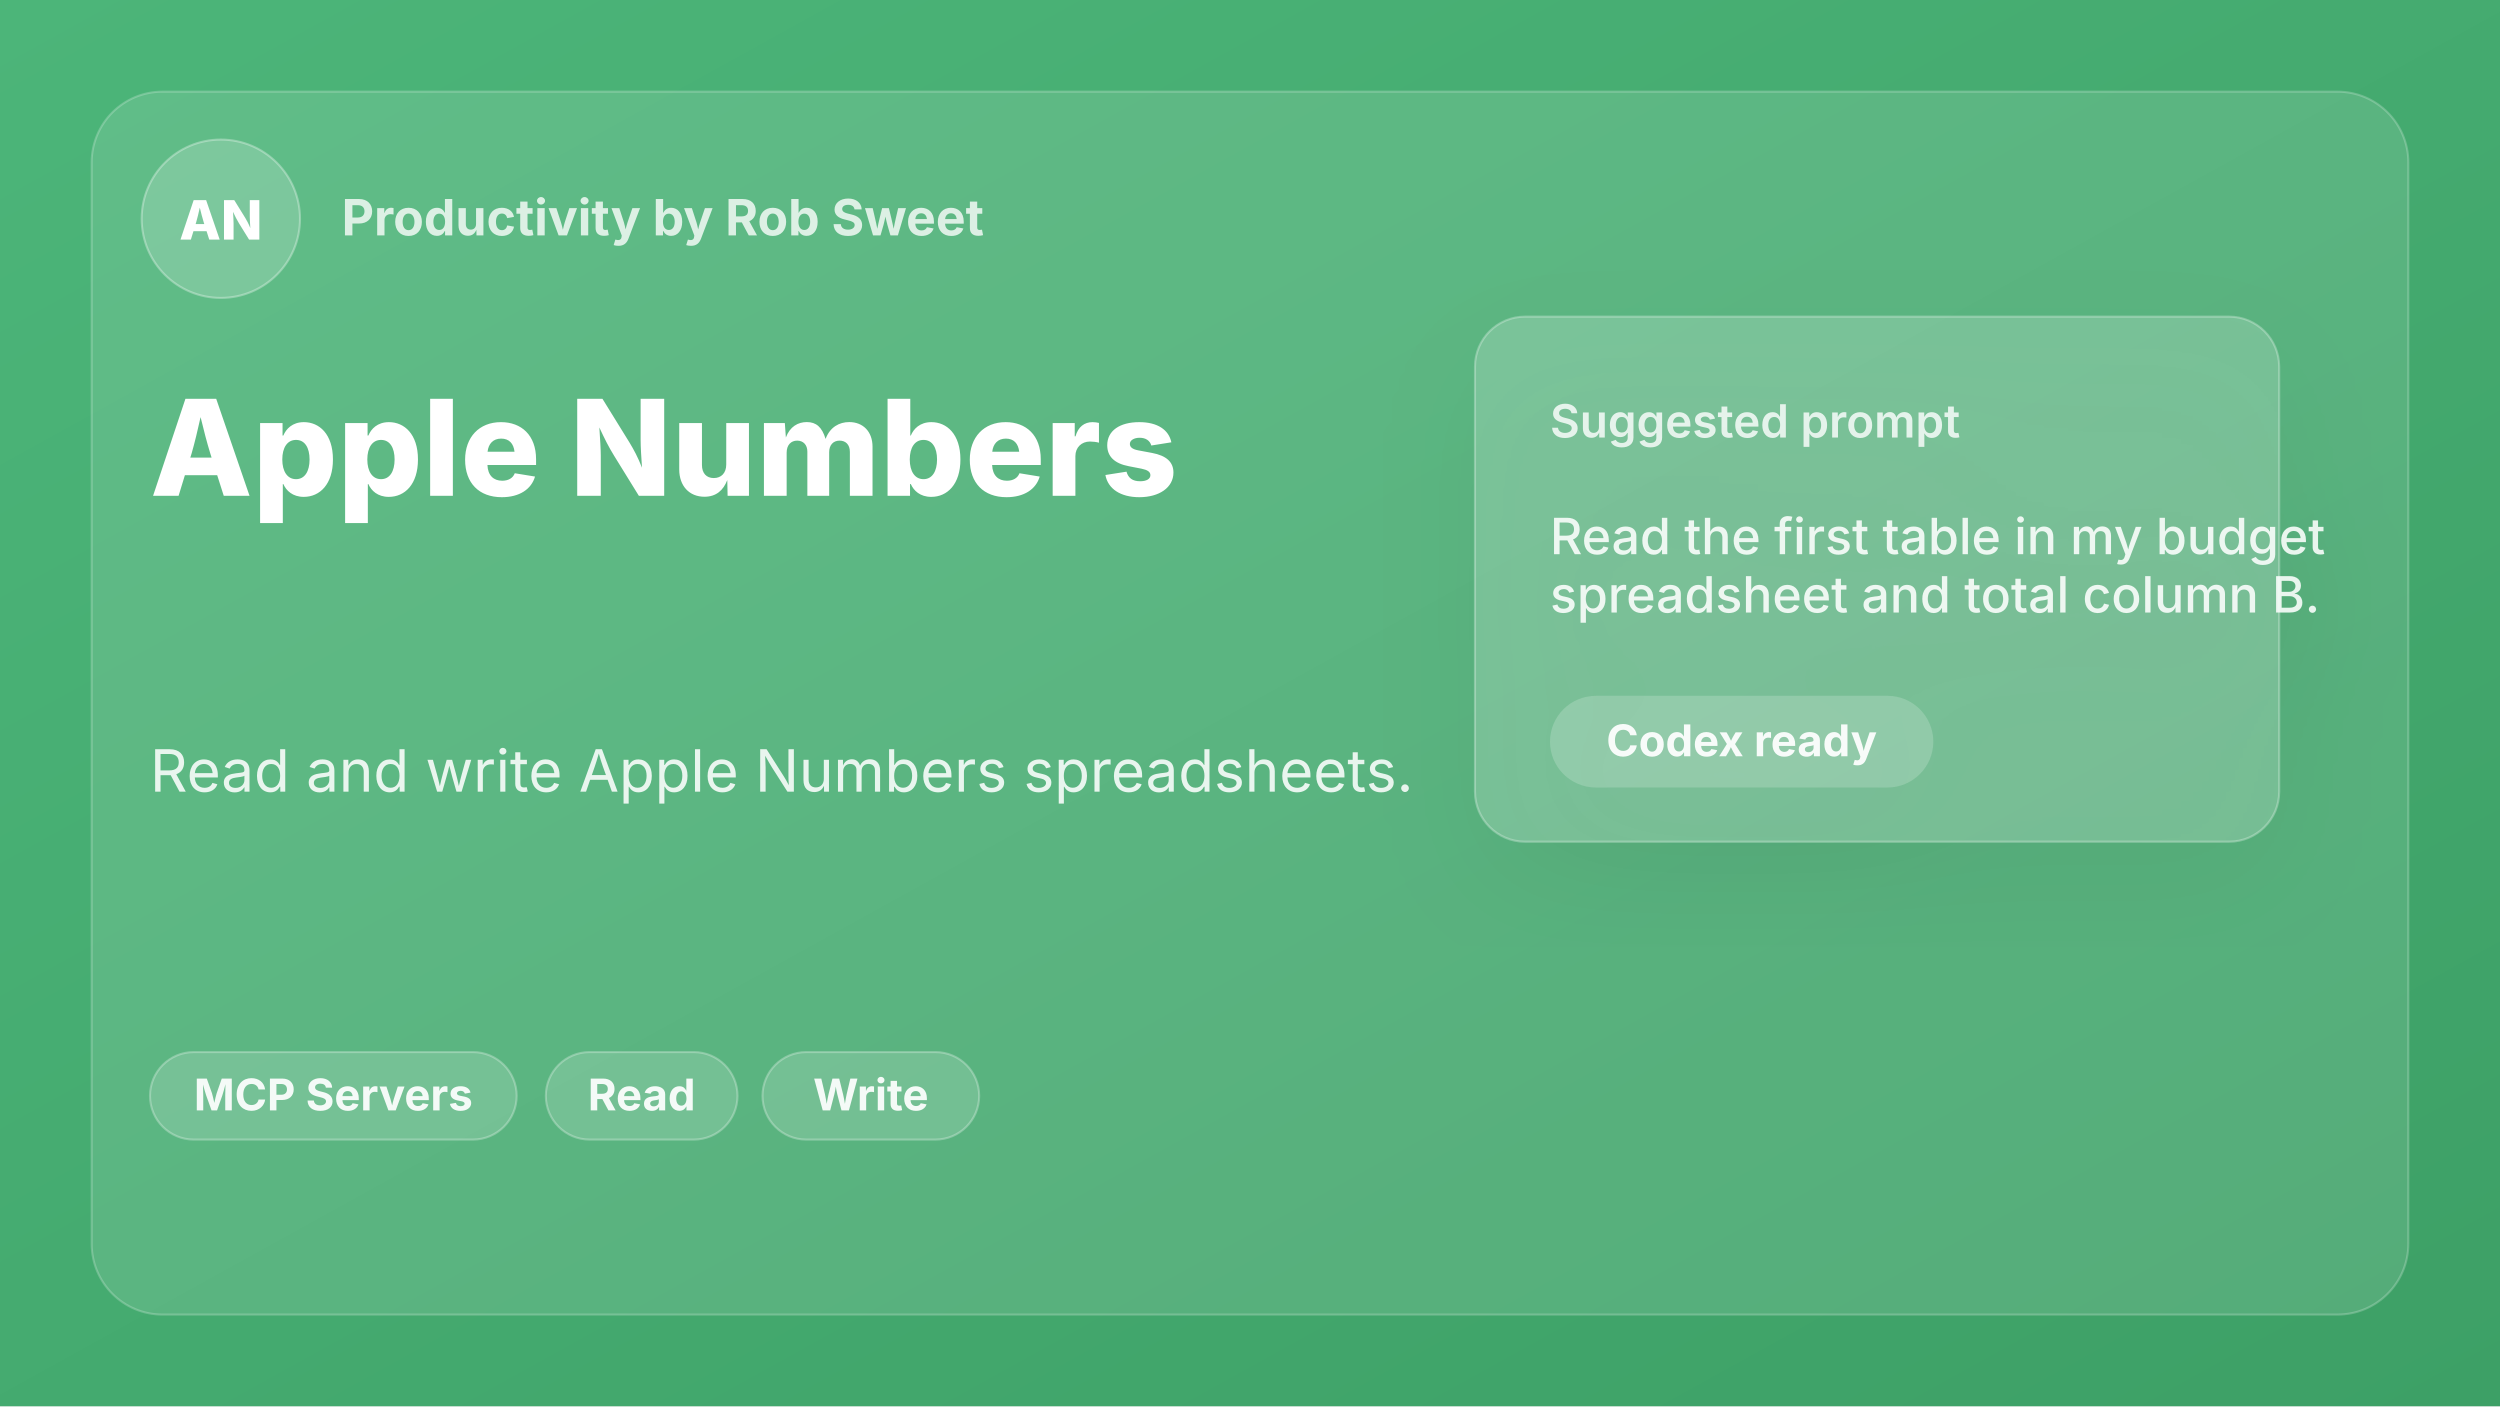
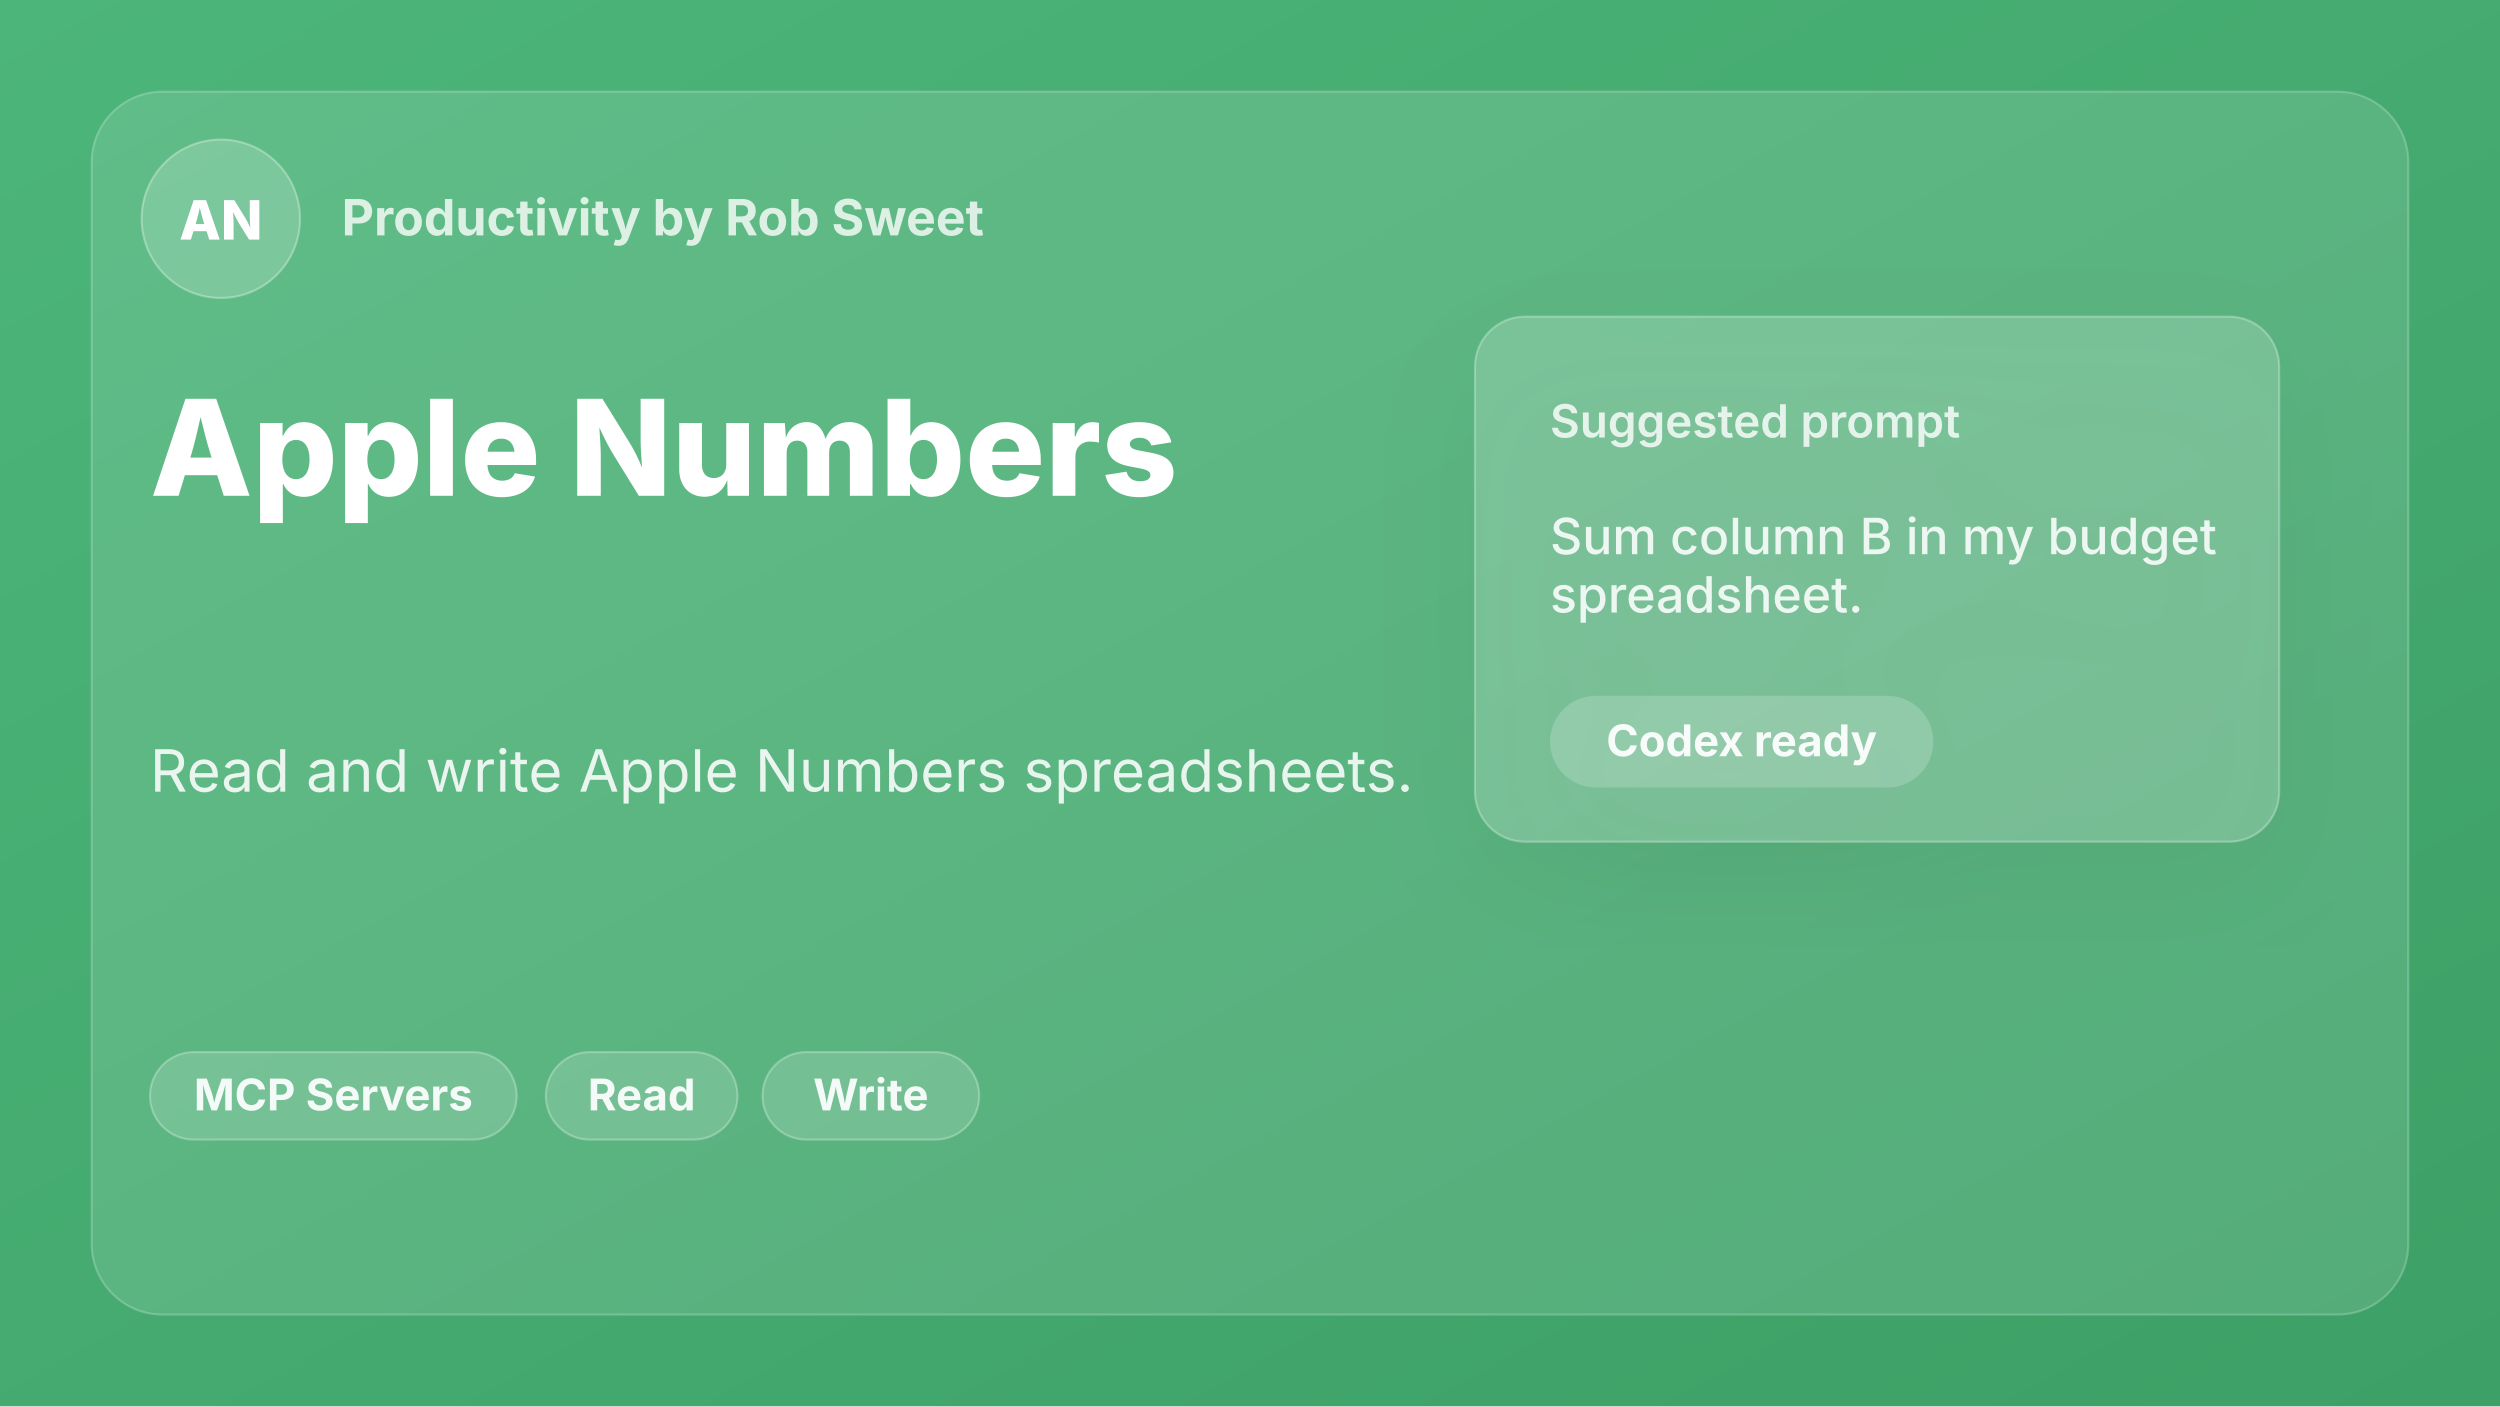
<svg xmlns="http://www.w3.org/2000/svg" width="1200" height="675" viewBox="0 0 1200 675" role="img" aria-labelledby="title desc">
  <defs>
    <linearGradient id="bg" x1="0" y1="0" x2="1" y2="1">
      <stop offset="0" stop-color="#4cb579" />
      <stop offset="1" stop-color="#3da066" />
    </linearGradient>
    <filter id="shadow" x="-20%" y="-20%" width="140%" height="140%">
      <feDropShadow dx="0" dy="22" stdDeviation="28" flood-color="#000000" flood-opacity="0.18" />
    </filter>
  </defs>
  <style>
    text { font-family: -apple-system, BlinkMacSystemFont, "Segoe UI", sans-serif; fill: #ffffff; }
    .eyebrow { font-size: 24px; font-weight: 650; opacity: .78; }
    .title { font-size: 64px; font-weight: 760; letter-spacing: 0; }
    .body { font-size: 28px; font-weight: 430; opacity: .86; }
    .chip { font-size: 21px; font-weight: 650; opacity: .92; }
    .small { font-size: 22px; font-weight: 620; opacity: .8; }
    .prompt { font-size: 24px; font-weight: 520; opacity: .86; }
  </style>
  <rect width="1200" height="675" fill="url(#bg)" />
  <rect x="44" y="44" width="1112" height="587" rx="34" fill="#ffffff" fill-opacity="0.12" stroke="#ffffff" stroke-opacity="0.22" />
  <circle cx="106" cy="105" r="38" fill="#ffffff" fill-opacity="0.18" stroke="#ffffff" stroke-opacity="0.32" />
  <text x="106" y="115" text-anchor="middle" style="font-size:26px;font-weight:760">AN</text>
  <text x="164" y="113" class="eyebrow">Productivity by Rob Sweet</text>
  <text x="72" y="238" class="title">
    <tspan x="72" dy="0">Apple Numbers</tspan>
  </text>
  <text x="72" y="380" class="body">
    <tspan x="72" dy="0">Read and write Apple Numbers spreadsheets.</tspan>
  </text>
  <rect x="72" y="505" width="176" height="42" rx="21" fill="#ffffff" fill-opacity="0.16" stroke="#ffffff" stroke-opacity="0.28" />
  <text x="160" y="533" text-anchor="middle" class="chip">MCP Servers</text>
  <rect x="262" y="505" width="92" height="42" rx="21" fill="#ffffff" fill-opacity="0.16" stroke="#ffffff" stroke-opacity="0.28" />
  <text x="308" y="533" text-anchor="middle" class="chip">Read</text>
  <rect x="366" y="505" width="104" height="42" rx="21" fill="#ffffff" fill-opacity="0.16" stroke="#ffffff" stroke-opacity="0.28" />
  <text x="418" y="533" text-anchor="middle" class="chip">Write</text>
  <g filter="url(#shadow)">
    <rect x="708" y="152" width="386" height="252" rx="24" fill="#ffffff" fill-opacity="0.18" stroke="#ffffff" stroke-opacity="0.28" />
    <text x="744" y="210" class="small">Suggested prompt</text>
    <text x="744" y="266" class="prompt">
-       <tspan x="744" dy="0">Read the first table in my budget</tspan>
-       <tspan x="744" dy="28">spreadsheet and total column B.</tspan>
+       <tspan x="744" dy="0">Sum column B in my budget</tspan>
+       <tspan x="744" dy="28">spreadsheet.</tspan>
    </text>
    <rect x="744" y="334" width="184" height="44" rx="22" fill="#ffffff" fill-opacity="0.18" />
    <text x="836" y="363" text-anchor="middle" class="chip">Codex ready</text>
  </g>
</svg>
